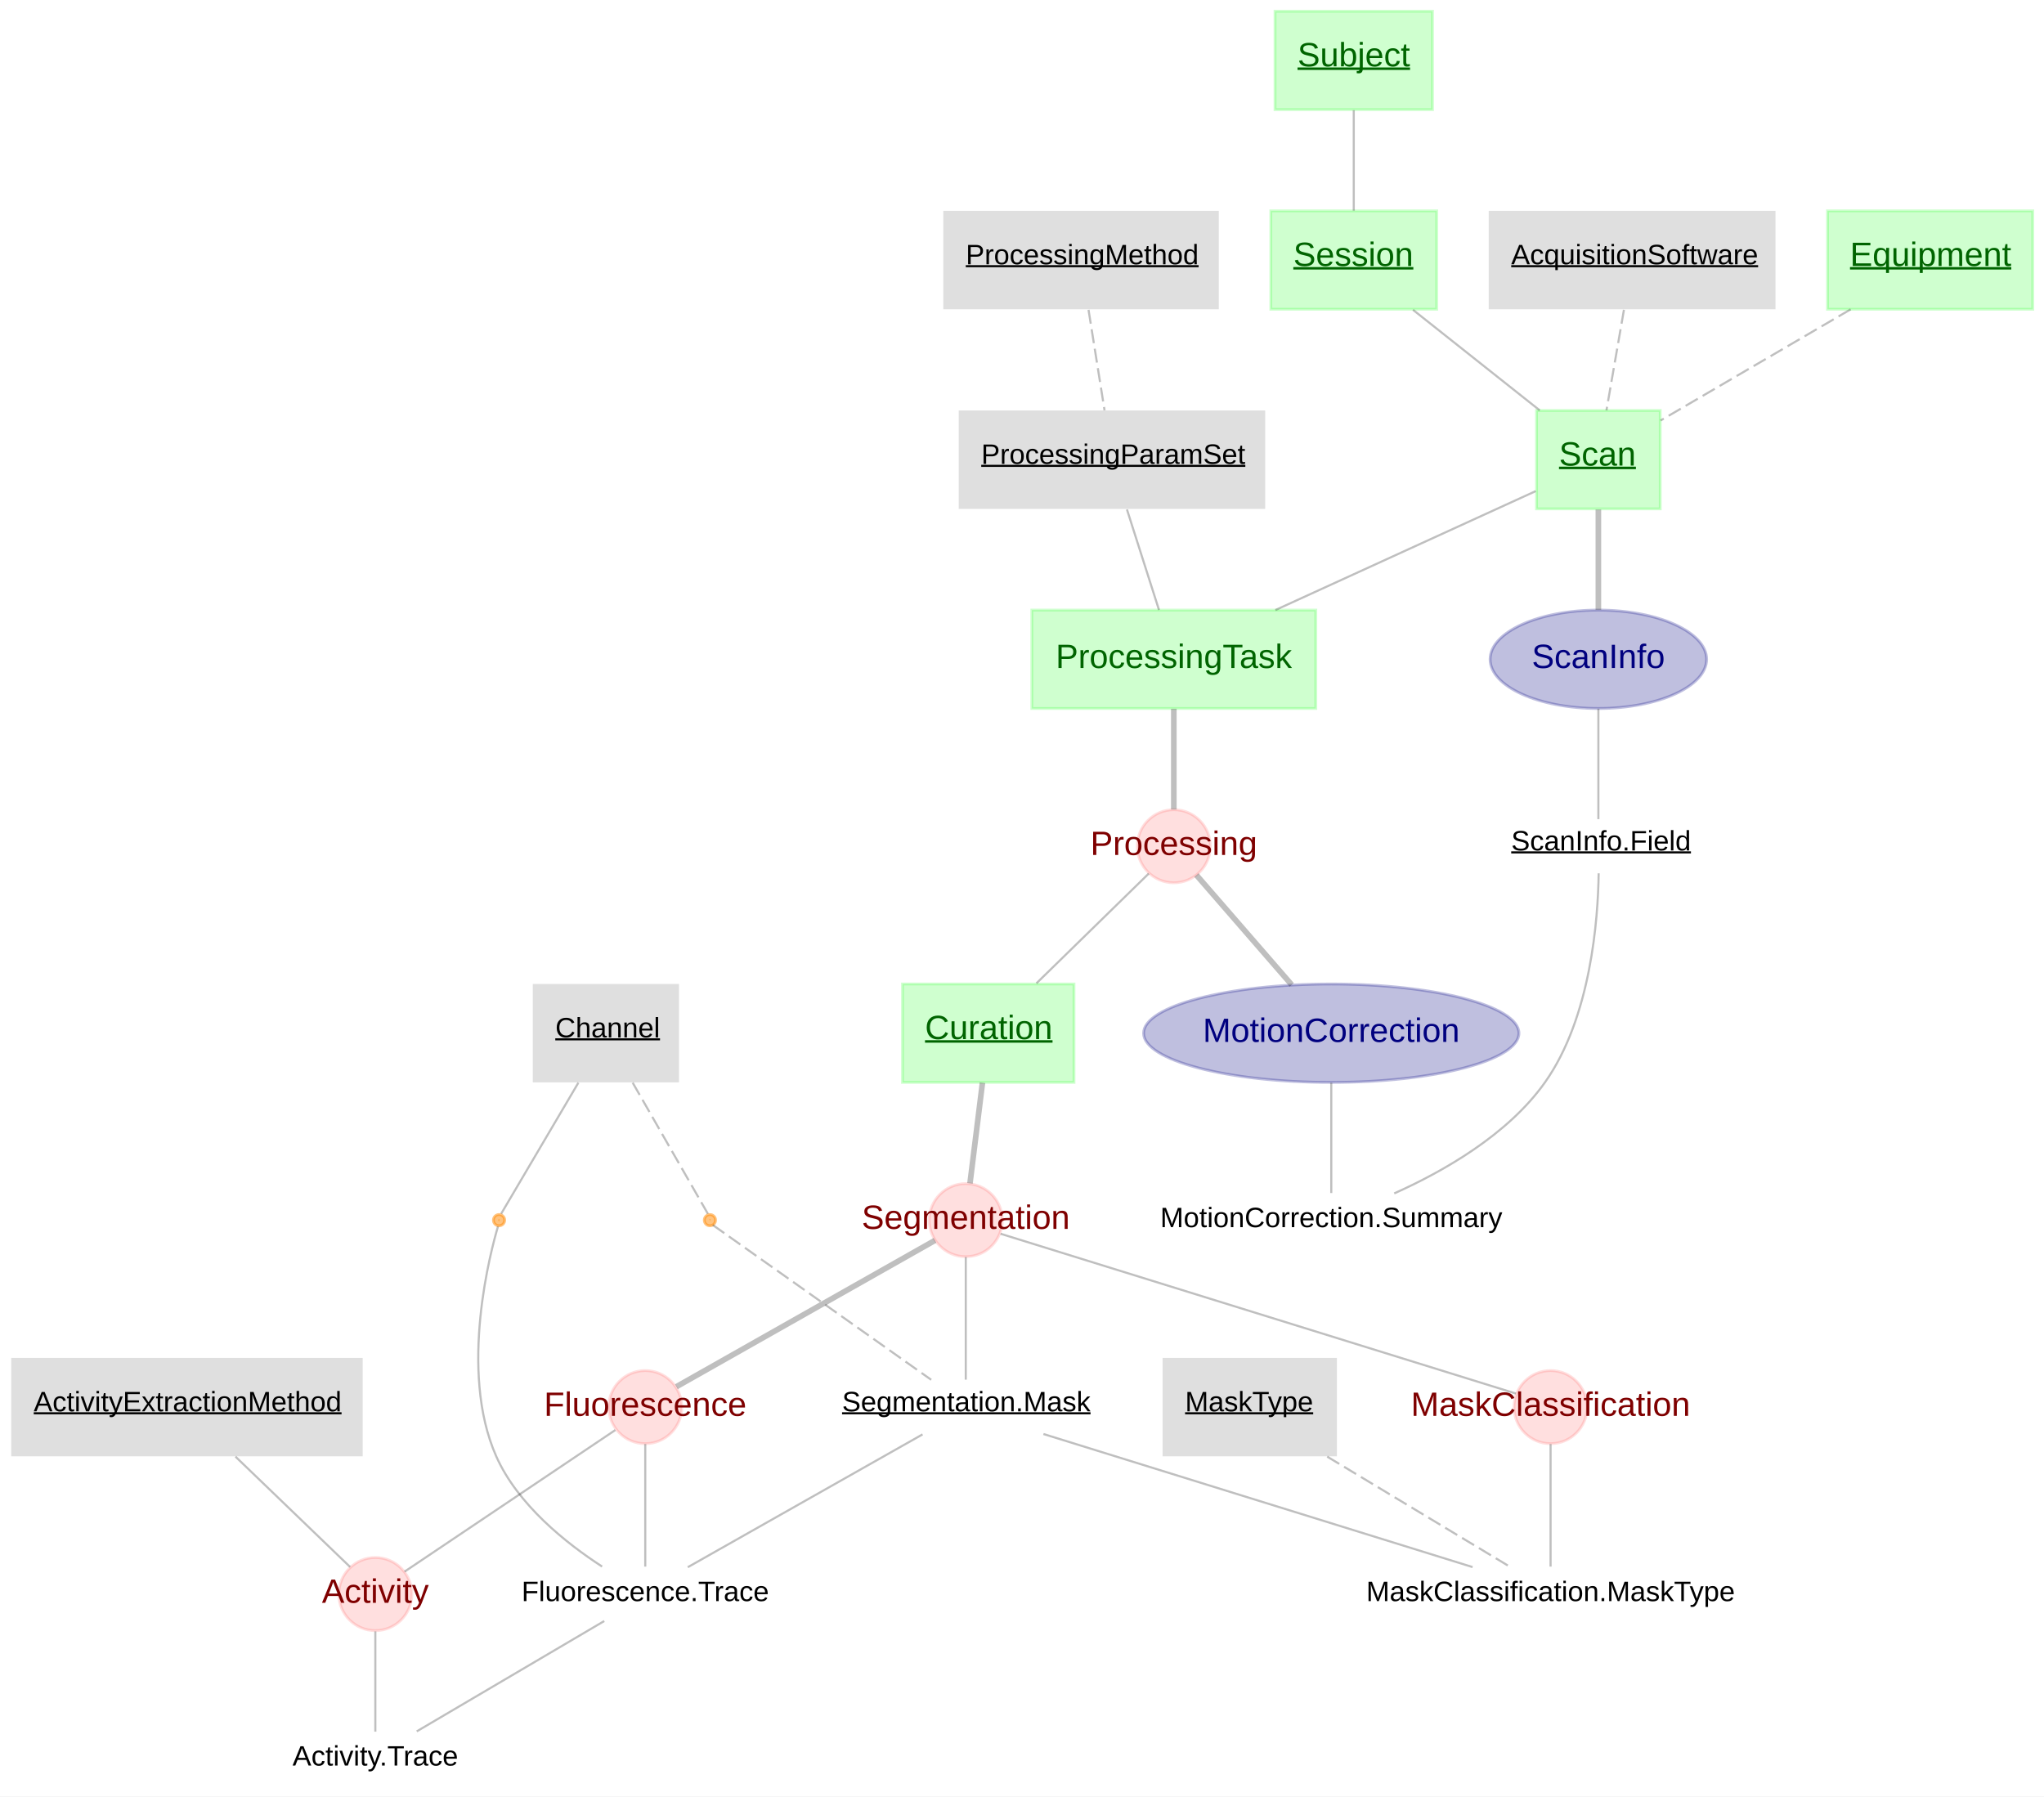
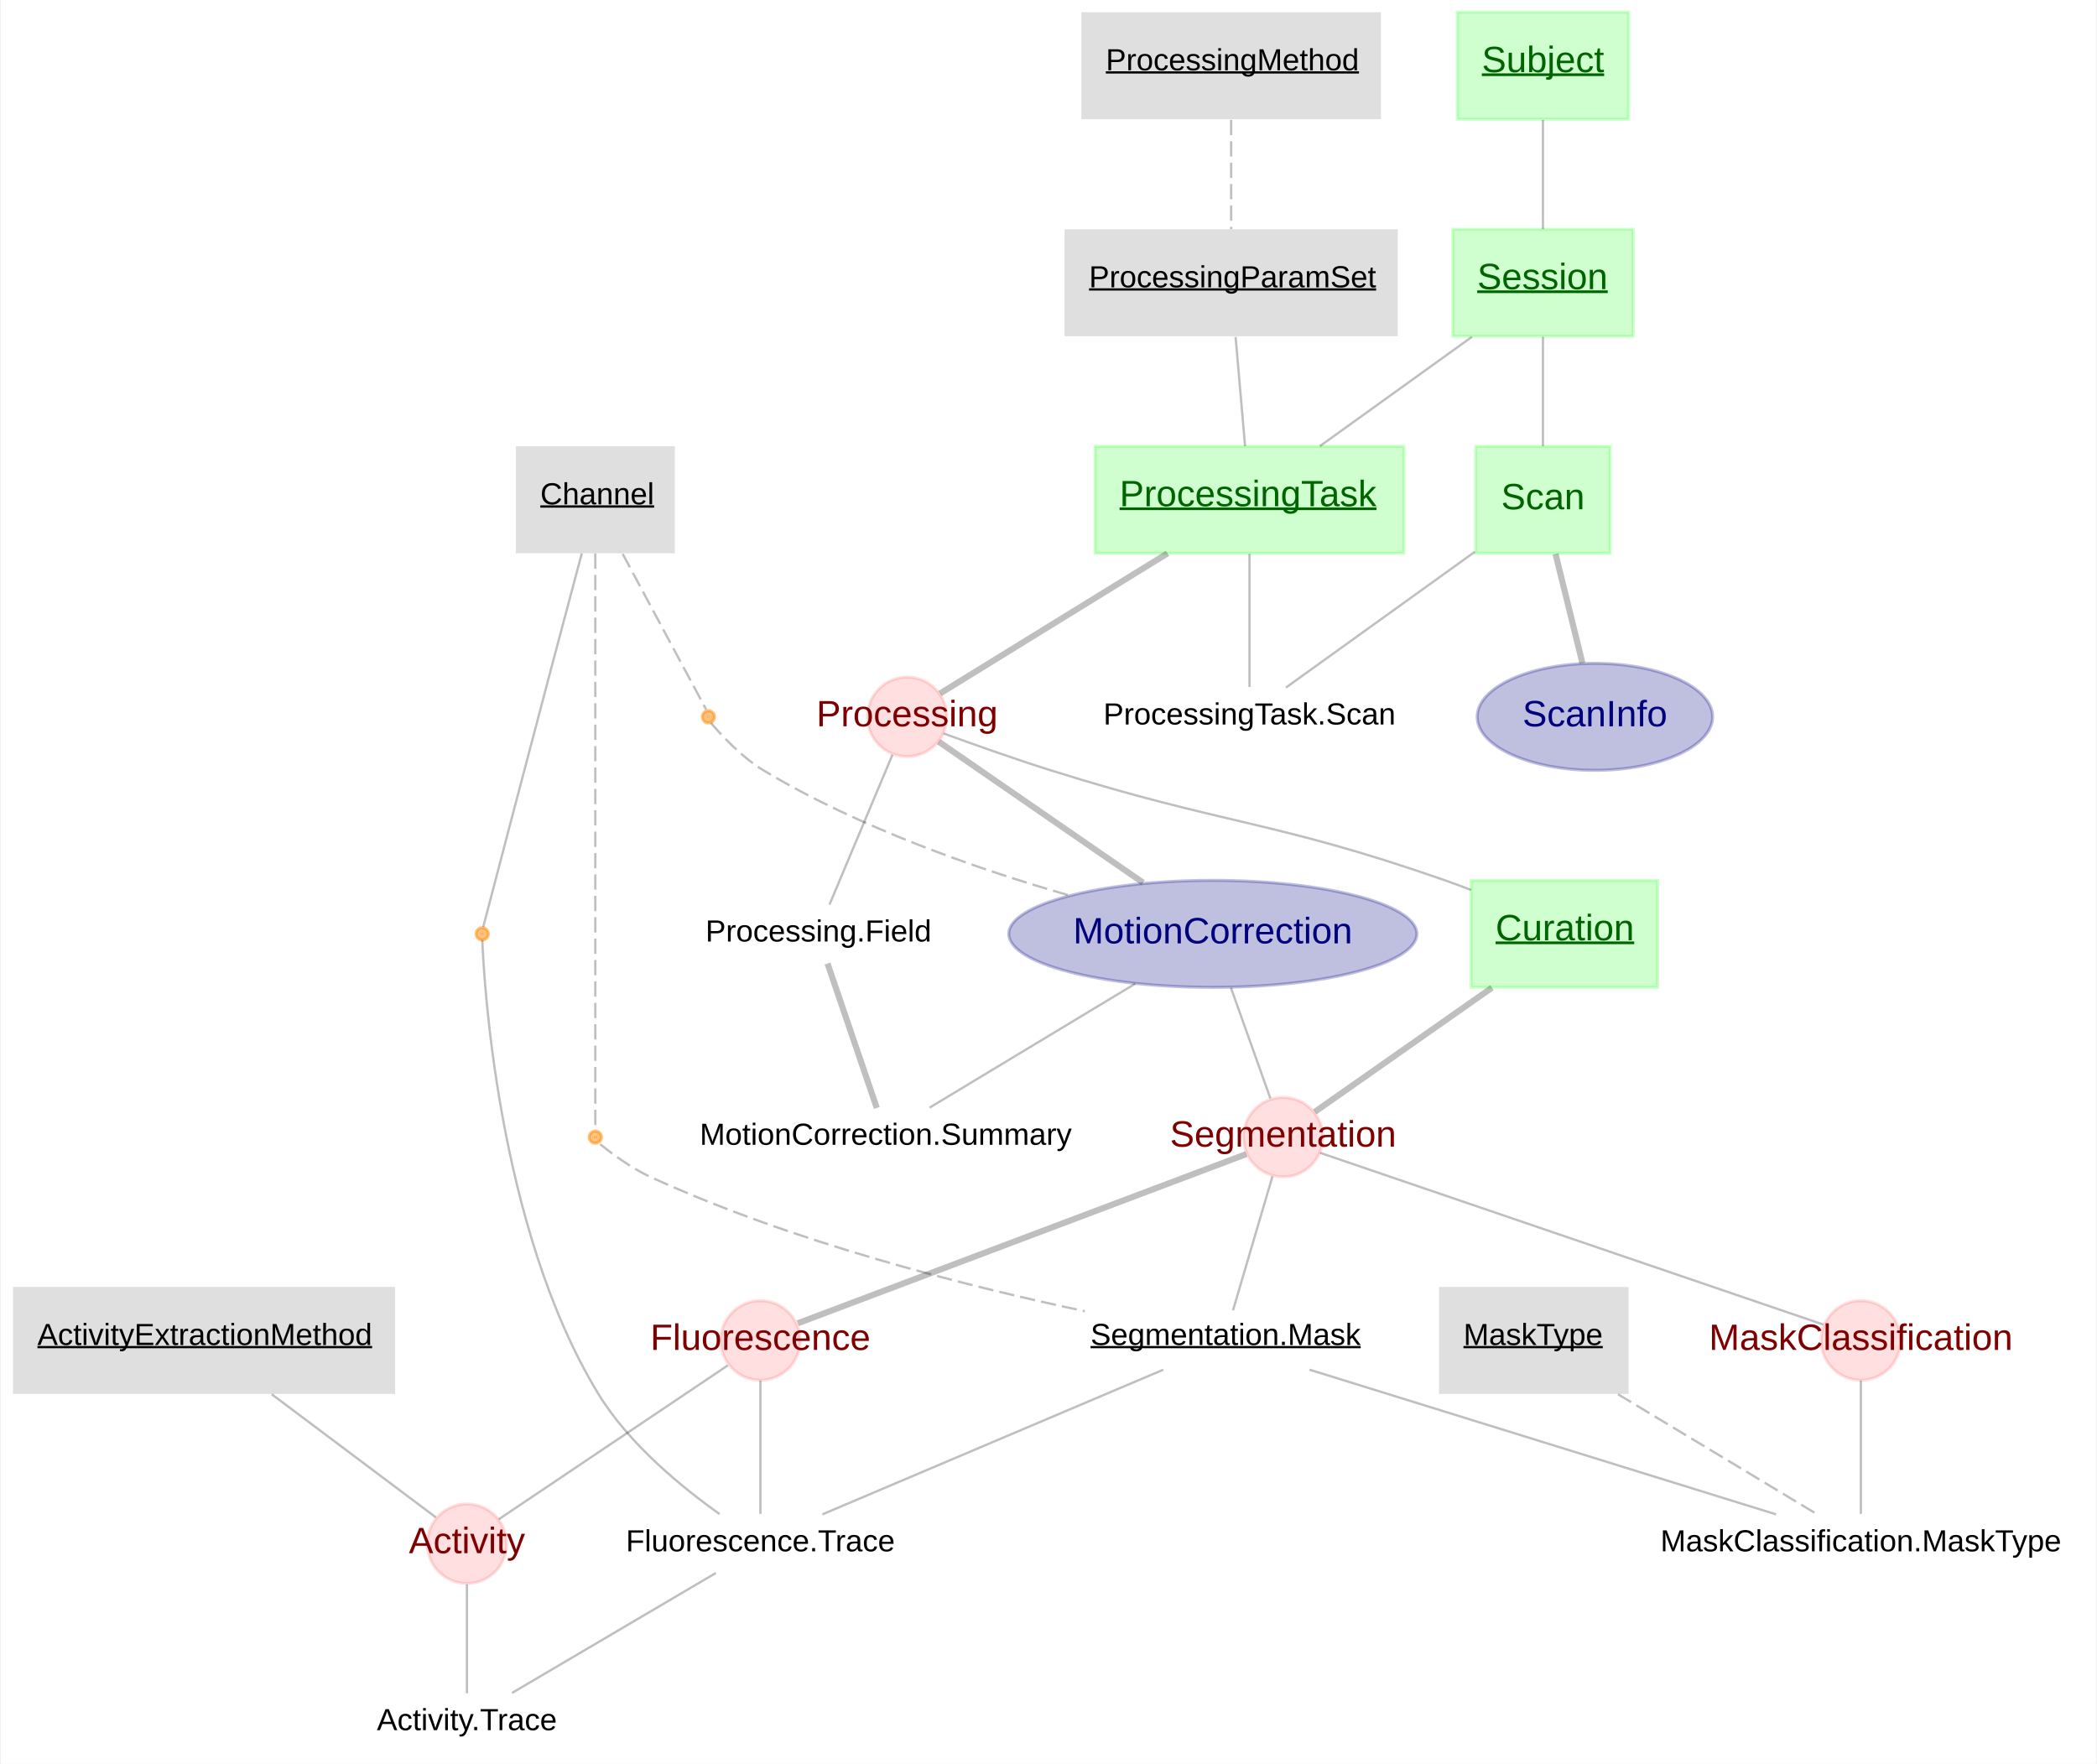
- <svg xmlns="http://www.w3.org/2000/svg" xmlns:xlink="http://www.w3.org/1999/xlink" height="639pt" viewBox="0.00 0.00 727.00 639.00" width="727pt">
-   <g class="graph" id="graph0" transform="scale(1 1) rotate(0) translate(4 635)">
-     <polygon fill="white" points="-4,4 -4,-635 723,-635 723,4 -4,4" stroke="none" />
+ <svg xmlns="http://www.w3.org/2000/svg" xmlns:xlink="http://www.w3.org/1999/xlink" height="577pt" viewBox="0.00 0.00 685.50 577.00" width="686pt">
+   <g class="graph" id="graph0" transform="scale(1 1) rotate(0) translate(4 573)">
+     <polygon fill="white" points="-4,4 -4,-573 681.5,-573 681.5,4 -4,4" stroke="none" />
    <g class="node" id="node1">
-       <ellipse cx="173.5" cy="-201" fill="#ff8800" fill-opacity="0.502" rx="2" ry="2" stroke="#ff8800" stroke-opacity="0.502" />
-       <text fill="#ff8800" font-family="arial" font-size="1.00" text-anchor="middle" x="173.5" y="-200.7">6</text>
-     </g>
-     <g class="node" id="node24">
-       <g id="a_node24">
+       <ellipse cx="190.5" cy="-201" fill="#ff8800" fill-opacity="0.502" rx="2" ry="2" stroke="#ff8800" stroke-opacity="0.502" />
+       <text fill="#ff8800" font-family="arial" font-size="1.00" text-anchor="middle" x="190.5" y="-200.7">16</text>
+     </g>
+     <g class="node" id="node13">
+       <g id="a_node13">
+         <a xlink:title="→ Segmentation mask                  ------------------------------ → Channel.proj(seg_channel=&quot;channel&quot;) mask_npix             mask_center_x         mask_center_y         mask_center_z         mask_xpix             mask_ypix             mask_zpix             mask_weights          ">
+           <polygon fill="none" points="448.5,-144 344.5,-144 344.5,-125 448.5,-125 448.5,-144" stroke="none" />
+           <text font-family="arial" font-size="10.00" text-anchor="start" text-decoration="underline" x="352.5" y="-133">Segmentation.Mask</text>
+         </a>
+       </g>
+     </g>
+     <g class="edge" id="edge1">
+       <path d="M192.084,-198.689C195.098,-196.254 201.946,-191.007 208.5,-188 254.855,-166.732 311.682,-152.326 350.648,-144.064" fill="none" stroke="#000000" stroke-dasharray="5,2" stroke-opacity="0.251" stroke-width="0.75" />
+     </g>
+     <g class="node" id="node2">
+       <ellipse cx="153.5" cy="-267.5" fill="#ff8800" fill-opacity="0.502" rx="2" ry="2" stroke="#ff8800" stroke-opacity="0.502" />
+       <text fill="#ff8800" font-family="arial" font-size="1.00" text-anchor="middle" x="153.5" y="-267.2">15</text>
+     </g>
+     <g class="node" id="node7">
+       <g id="a_node7">
        <a xlink:title="→ Fluorescence → Segmentation.Mask → Channel.proj(fluo_channel=&quot;channel&quot;) ------------------------------ fluorescence          neuropil_fluorescence=null  ">
-           <polygon fill="none" points="276.5,-77.5 174.5,-77.5 174.5,-58.5 276.5,-58.5 276.5,-77.5" stroke="none" />
-           <text font-family="arial" font-size="10.00" text-anchor="middle" x="225.5" y="-65.5">Fluorescence.Trace</text>
-         </a>
-       </g>
-     </g>
-     <g class="edge" id="edge1">
-       <path d="M173.118,-198.754C170.78,-190.897 158.946,-147.562 172.5,-117 180.15,-99.751 197.4,-86.063 210.153,-77.789" fill="none" stroke="#000000" stroke-opacity="0.251" stroke-width="0.75" />
-     </g>
-     <g class="node" id="node2">
-       <ellipse cx="248.5" cy="-201" fill="#ff8800" fill-opacity="0.502" rx="2" ry="2" stroke="#ff8800" stroke-opacity="0.502" />
-       <text fill="#ff8800" font-family="arial" font-size="1.00" text-anchor="middle" x="248.5" y="-200.7">7</text>
-     </g>
-     <g class="node" id="node21">
-       <g id="a_node21">
-         <a xlink:title="→ Segmentation mask                  ------------------------------ → Channel.proj(seg_channel=&quot;channel&quot;) mask_npix             mask_center_x         mask_center_y         mask_center_z         mask_xpix             mask_ypix             mask_zpix             mask_weights          ">
-           <polygon fill="none" points="391.5,-144 287.5,-144 287.5,-125 391.5,-125 391.5,-144" stroke="none" />
-           <text font-family="arial" font-size="10.00" text-anchor="start" text-decoration="underline" x="295.5" y="-133">Segmentation.Mask</text>
+           <polygon fill="none" points="295.5,-77.5 193.5,-77.5 193.5,-58.5 295.5,-58.5 295.5,-77.5" stroke="none" />
+           <text font-family="arial" font-size="10.00" text-anchor="middle" x="244.5" y="-65.5">Fluorescence.Trace</text>
        </a>
      </g>
    </g>
    <g class="edge" id="edge2">
-       <path d="M249.522,-199.276C257.059,-193.933 304.373,-160.398 327.204,-144.216" fill="none" stroke="#000000" stroke-dasharray="5,2" stroke-opacity="0.251" stroke-width="0.75" />
+       <path d="M153.534,-265.464C153.915,-255.253 158.006,-171.855 191.5,-117 201.592,-100.472 219.065,-86.263 231.176,-77.684" fill="none" stroke="#000000" stroke-opacity="0.251" stroke-width="0.75" />
    </g>
    <g class="node" id="node3">
-       <g id="a_node3">
-         <a xlink:title="→ Curation ">
-           <ellipse cx="339.5" cy="-201" fill="#ff0000" fill-opacity="0.125" rx="13" ry="13" stroke="#ff0000" stroke-opacity="0.125" />
-           <text fill="#7f0000" font-family="arial" font-size="12.00" text-anchor="middle" x="339.5" y="-197.9">Segmentation</text>
-         </a>
-       </g>
-     </g>
-     <g class="node" id="node6">
-       <g id="a_node6">
-         <a xlink:title="→ Segmentation ">
-           <ellipse cx="225.5" cy="-134.5" fill="#ff0000" fill-opacity="0.125" rx="13" ry="13" stroke="#ff0000" stroke-opacity="0.125" />
-           <text fill="#7f0000" font-family="arial" font-size="12.00" text-anchor="middle" x="225.5" y="-131.4">Fluorescence</text>
+       <ellipse cx="227.5" cy="-338.5" fill="#ff8800" fill-opacity="0.502" rx="2" ry="2" stroke="#ff8800" stroke-opacity="0.502" />
+       <text fill="#ff8800" font-family="arial" font-size="1.00" text-anchor="middle" x="227.5" y="-338.2">17</text>
+     </g>
+     <g class="node" id="node12">
+       <g id="a_node12">
+         <a xlink:title="→ Processing ------------------------------ → Channel.proj(mc_channel=&quot;channel&quot;) ">
+           <ellipse cx="392.5" cy="-267.5" fill="#00007f" fill-opacity="0.251" rx="66.75" ry="17.5" stroke="#00007f" stroke-opacity="0.251" />
+           <text fill="#00007f" font-family="arial" font-size="12.00" text-anchor="middle" x="392.5" y="-264.4">MotionCorrection</text>
        </a>
      </g>
    </g>
    <g class="edge" id="edge3">
-       <path d="M328.569,-193.815C306.835,-181.518 258.409,-154.12 236.565,-141.761" fill="none" stroke="#000000" stroke-opacity="0.251" stroke-width="2" />
-     </g>
-     <g class="edge" id="edge4">
-       <path d="M339.5,-187.868C339.5,-175.169 339.5,-155.54 339.5,-144.268" fill="none" stroke="#000000" stroke-opacity="0.251" stroke-width="0.75" />
-     </g>
-     <g class="node" id="node23">
-       <g id="a_node23">
-         <a xlink:title="→ Segmentation → MaskClassificationMethod ">
-           <ellipse cx="547.5" cy="-134.5" fill="#ff0000" fill-opacity="0.125" rx="13" ry="13" stroke="#ff0000" stroke-opacity="0.125" />
-           <text fill="#7f0000" font-family="arial" font-size="12.00" text-anchor="middle" x="547.5" y="-131.4">MaskClassification</text>
-         </a>
-       </g>
-     </g>
-     <g class="edge" id="edge5">
-       <path d="M351.888,-196.158C388.883,-184.686 498.267,-150.767 535.176,-139.321" fill="none" stroke="#000000" stroke-opacity="0.251" stroke-width="0.75" />
+       <path d="M228.365,-336.457C230.785,-333.6 237.948,-325.552 245.5,-321 276.716,-302.183 315.708,-288.646 345.688,-280.036" fill="none" stroke="#000000" stroke-dasharray="5,2" stroke-opacity="0.251" stroke-width="0.75" />
    </g>
    <g class="node" id="node4">
      <g id="a_node4">
-         <a xlink:title="→ Scan → ProcessingParamSet ------------------------------ processing_output_dir  task_mode=&quot;load&quot;      ">
-           <polygon fill="#00ff00" fill-opacity="0.188" points="464,-418 363,-418 363,-383 464,-383 464,-418" stroke="#00ff00" stroke-opacity="0.188" />
-           <text fill="darkgreen" font-family="arial" font-size="12.00" text-anchor="middle" x="413.5" y="-397.4">ProcessingTask</text>
-         </a>
-       </g>
-     </g>
-     <g class="node" id="node14">
-       <g id="a_node14">
-         <a xlink:title="→ ProcessingTask ------------------------------ processing_time       ">
-           <ellipse cx="413.5" cy="-334" fill="#ff0000" fill-opacity="0.125" rx="13" ry="13" stroke="#ff0000" stroke-opacity="0.125" />
-           <text fill="#7f0000" font-family="arial" font-size="12.00" text-anchor="middle" x="413.5" y="-330.9">Processing</text>
-         </a>
-       </g>
-     </g>
-     <g class="edge" id="edge6">
-       <path d="M413.5,-382.89C413.5,-371.692 413.5,-357.175 413.5,-347.073" fill="none" stroke="#000000" stroke-opacity="0.251" stroke-width="2" />
+         <a xlink:title="→ MotionCorrection → Processing.Field ------------------------------ ref_image             average_image         correlation_image=null  max_proj_image=null   ">
+           <polygon fill="none" points="353,-210.5 218,-210.5 218,-191.5 353,-191.5 353,-210.5" stroke="none" />
+           <text font-family="arial" font-size="10.00" text-anchor="middle" x="285.5" y="-198.5">MotionCorrection.Summary</text>
+         </a>
+       </g>
    </g>
    <g class="node" id="node5">
      <g id="a_node5">
-         <a xlink:title="→ Processing ------------------------------ → Channel.proj(mc_channel=&quot;channel&quot;) ">
-           <ellipse cx="469.5" cy="-267.5" fill="#00007f" fill-opacity="0.251" rx="66.75" ry="17.5" stroke="#00007f" stroke-opacity="0.251" />
-           <text fill="#00007f" font-family="arial" font-size="12.00" text-anchor="middle" x="469.5" y="-264.4">MotionCorrection</text>
-         </a>
-       </g>
-     </g>
-     <g class="node" id="node18">
-       <g id="a_node18">
-         <a xlink:title="→ MotionCorrection → ScanInfo.Field ------------------------------ ref_image             average_image         correlation_image=null  max_proj_image=null   ">
-           <polygon fill="none" points="537,-210.5 402,-210.5 402,-191.5 537,-191.5 537,-210.5" stroke="none" />
-           <text font-family="arial" font-size="10.00" text-anchor="middle" x="469.5" y="-198.5">MotionCorrection.Summary</text>
-         </a>
-       </g>
-     </g>
-     <g class="edge" id="edge7">
-       <path d="M469.5,-249.89C469.5,-237.348 469.5,-220.643 469.5,-210.64" fill="none" stroke="#000000" stroke-opacity="0.251" stroke-width="0.75" />
-     </g>
-     <g class="edge" id="edge8">
-       <path d="M225.5,-121.368C225.5,-108.669 225.5,-89.04 225.5,-77.768" fill="none" stroke="#000000" stroke-opacity="0.251" stroke-width="0.75" />
-     </g>
-     <g class="node" id="node25">
-       <g id="a_node25">
-         <a xlink:title="→ Fluorescence → ActivityExtractionMethod ">
-           <ellipse cx="129.5" cy="-68" fill="#ff0000" fill-opacity="0.125" rx="13" ry="13" stroke="#ff0000" stroke-opacity="0.125" />
-           <text fill="#7f0000" font-family="arial" font-size="12.00" text-anchor="middle" x="129.5" y="-64.9">Activity</text>
-         </a>
-       </g>
-     </g>
-     <g class="edge" id="edge9">
-       <path d="M214.86,-126.351C196.309,-113.887 158.275,-88.333 139.896,-75.985" fill="none" stroke="#000000" stroke-opacity="0.251" stroke-width="0.75" />
-     </g>
-     <g class="node" id="node7">
-       <g id="a_node7">
-         <a xlink:title="mask_type             ">
-           <polygon fill="#000000" fill-opacity="0.125" points="471.5,-152 409.5,-152 409.5,-117 471.5,-117 471.5,-152" stroke="none" />
-           <text font-family="arial" font-size="10.00" text-anchor="start" text-decoration="underline" x="417.5" y="-133">MaskType</text>
-         </a>
-       </g>
-     </g>
-     <g class="node" id="node10">
-       <g id="a_node10">
-         <a xlink:title="→ MaskClassification → Segmentation.Mask ------------------------------ → MaskType confidence=null       ">
-           <polygon fill="none" points="620.5,-77.5 474.5,-77.5 474.5,-58.5 620.5,-58.5 620.5,-77.5" stroke="none" />
-           <text font-family="arial" font-size="10.00" text-anchor="middle" x="547.5" y="-65.5">MaskClassification.MaskType</text>
-         </a>
-       </g>
-     </g>
-     <g class="edge" id="edge10">
-       <path d="M468.055,-116.89C488.86,-104.348 516.573,-87.643 533.167,-77.64" fill="none" stroke="#000000" stroke-dasharray="5,2" stroke-opacity="0.251" stroke-width="0.75" />
-     </g>
-     <g class="node" id="node8">
-       <g id="a_node8">
-         <a xlink:title="paramset_idx          ------------------------------ → ProcessingMethod paramset_desc         param_set_hash        params                UNIQUE INDEX (param_set_hash) ">
-           <polygon fill="#000000" fill-opacity="0.125" points="446,-489 337,-489 337,-454 446,-454 446,-489" stroke="none" />
-           <text font-family="arial" font-size="10.00" text-anchor="start" text-decoration="underline" x="345" y="-470">ProcessingParamSet</text>
-         </a>
-       </g>
-     </g>
-     <g class="edge" id="edge11">
-       <path d="M396.826,-453.797C400.285,-442.949 404.774,-428.867 408.223,-418.049" fill="none" stroke="#000000" stroke-opacity="0.251" stroke-width="0.75" />
-     </g>
-     <g class="node" id="node9">
-       <g id="a_node9">
-         <a xlink:title="→ Subject session_datetime      ">
-           <polygon fill="#00ff00" fill-opacity="0.188" points="507,-560 448,-560 448,-525 507,-525 507,-560" stroke="#00ff00" stroke-opacity="0.188" />
-           <text fill="darkgreen" font-family="arial" font-size="12.00" text-anchor="start" text-decoration="underline" x="456" y="-540.4">Session</text>
-         </a>
-       </g>
-     </g>
-     <g class="node" id="node27">
-       <g id="a_node27">
-         <a xlink:title="→ Session scan_id               ------------------------------ → Equipment → AcquisitionSoftware scan_notes=&quot;&quot;         ">
-           <polygon fill="#00ff00" fill-opacity="0.188" points="586.5,-489 542.5,-489 542.5,-454 586.5,-454 586.5,-489" stroke="#00ff00" stroke-opacity="0.188" />
-           <text fill="darkgreen" font-family="arial" font-size="12.00" text-anchor="start" text-decoration="underline" x="550.5" y="-469.4">Scan</text>
-         </a>
-       </g>
-     </g>
-     <g class="edge" id="edge12">
-       <path d="M498.56,-524.797C512.239,-513.949 529.994,-499.867 543.634,-489.049" fill="none" stroke="#000000" stroke-opacity="0.251" stroke-width="0.75" />
-     </g>
-     <g class="node" id="node11">
-       <g id="a_node11">
-         <a xlink:title="→ Scan ------------------------------ nfields               nchannels             ndepths               nframes               nrois                 x                     y                     z                     fps                   bidirectional         usecs_per_line=null   fill_fraction=null    ">
-           <ellipse cx="564.5" cy="-400.5" fill="#00007f" fill-opacity="0.251" rx="38.502" ry="17.5" stroke="#00007f" stroke-opacity="0.251" />
-           <text fill="#00007f" font-family="arial" font-size="12.00" text-anchor="middle" x="564.5" y="-397.4">ScanInfo</text>
-         </a>
-       </g>
-     </g>
-     <g class="node" id="node20">
-       <g id="a_node20">
-         <a xlink:title="→ ScanInfo field_idx             ------------------------------ px_height             px_width              um_height=null        um_width=null         field_x               field_y               field_z               delay_image=null      ">
-           <polygon fill="none" points="603.5,-343.5 525.5,-343.5 525.5,-324.5 603.5,-324.5 603.5,-343.5" stroke="none" />
-           <text font-family="arial" font-size="10.00" text-anchor="start" text-decoration="underline" x="533.5" y="-332.5">ScanInfo.Field</text>
-         </a>
-       </g>
-     </g>
-     <g class="edge" id="edge13">
-       <path d="M564.5,-382.89C564.5,-370.348 564.5,-353.643 564.5,-343.64" fill="none" stroke="#000000" stroke-opacity="0.251" stroke-width="0.75" />
-     </g>
-     <g class="node" id="node12">
-       <g id="a_node12">
        <a xlink:title="extraction_method     ">
          <polygon fill="#000000" fill-opacity="0.125" points="125,-152 0,-152 0,-117 125,-117 125,-152" stroke="none" />
          <text font-family="arial" font-size="10.00" text-anchor="start" text-decoration="underline" x="8" y="-133">ActivityExtractionMethod</text>
        </a>
      </g>
    </g>
-     <g class="edge" id="edge14">
-       <path d="M79.754,-116.89C92.782,-104.348 110.134,-87.643 120.525,-77.64" fill="none" stroke="#000000" stroke-opacity="0.251" stroke-width="0.75" />
-     </g>
-     <g class="node" id="node13">
-       <g id="a_node13">
-         <a xlink:title="→ Processing curation_id           ------------------------------ curation_time         curation_output_dir   manual_curation       curation_note=&quot;&quot;      ">
-           <polygon fill="#00ff00" fill-opacity="0.188" points="378,-285 317,-285 317,-250 378,-250 378,-285" stroke="#00ff00" stroke-opacity="0.188" />
-           <text fill="darkgreen" font-family="arial" font-size="12.00" text-anchor="start" text-decoration="underline" x="325" y="-265.4">Curation</text>
-         </a>
-       </g>
-     </g>
-     <g class="edge" id="edge15">
-       <path d="M345.44,-249.89C344.051,-238.692 342.25,-224.175 340.997,-214.073" fill="none" stroke="#000000" stroke-opacity="0.251" stroke-width="2" />
-     </g>
-     <g class="edge" id="edge16">
-       <path d="M421.523,-323.759C430.354,-313.587 444.717,-297.044 455.43,-284.706" fill="none" stroke="#000000" stroke-opacity="0.251" stroke-width="2" />
-     </g>
-     <g class="edge" id="edge17">
-       <path d="M404.599,-324.301C394.395,-314.329 377.432,-297.752 364.64,-285.251" fill="none" stroke="#000000" stroke-opacity="0.251" stroke-width="0.75" />
+     <g class="node" id="node23">
+       <g id="a_node23">
+         <a xlink:title="→ Fluorescence → ActivityExtractionMethod ">
+           <ellipse cx="148.5" cy="-68" fill="#ff0000" fill-opacity="0.125" rx="13" ry="13" stroke="#ff0000" stroke-opacity="0.125" />
+           <text fill="#7f0000" font-family="arial" font-size="12.00" text-anchor="middle" x="148.5" y="-64.9">Activity</text>
+         </a>
+       </g>
+     </g>
+     <g class="edge" id="edge4">
+       <path d="M84.647,-116.89C101.966,-103.9 125.241,-86.445 138.374,-76.595" fill="none" stroke="#000000" stroke-opacity="0.251" stroke-width="0.75" />
+     </g>
+     <g class="node" id="node6">
+       <g id="a_node6">
+         <a xlink:title="→ MaskClassification → Segmentation.Mask ------------------------------ → MaskType confidence=null       ">
+           <polygon fill="none" points="677.5,-77.5 531.5,-77.5 531.5,-58.5 677.5,-58.5 677.5,-77.5" stroke="none" />
+           <text font-family="arial" font-size="10.00" text-anchor="middle" x="604.5" y="-65.5">MaskClassification.MaskType</text>
+         </a>
+       </g>
+     </g>
+     <g class="node" id="node25">
+       <g id="a_node25">
+         <a xlink:title="→ Activity → Fluorescence.Trace ------------------------------ activity_trace        ">
+           <polygon fill="none" points="186,-19 111,-19 111,-0 186,-0 186,-19" stroke="none" />
+           <text font-family="arial" font-size="10.00" text-anchor="middle" x="148.5" y="-7">Activity.Trace</text>
+         </a>
+       </g>
+     </g>
+     <g class="edge" id="edge5">
+       <path d="M229.92,-58.419C211.876,-47.799 181.324,-29.819 163.218,-19.162" fill="none" stroke="#000000" stroke-opacity="0.251" stroke-width="0.75" />
+     </g>
+     <g class="node" id="node8">
+       <g id="a_node8">
+         <a xlink:title="subject               ------------------------------ sex                   subject_birth_date    subject_description=&quot;&quot;  ">
+           <polygon fill="#00ff00" fill-opacity="0.188" points="528.5,-569 472.5,-569 472.5,-534 528.5,-534 528.5,-569" stroke="#00ff00" stroke-opacity="0.188" />
+           <text fill="darkgreen" font-family="arial" font-size="12.00" text-anchor="start" text-decoration="underline" x="480.5" y="-549.4">Subject</text>
+         </a>
+       </g>
+     </g>
+     <g class="node" id="node27">
+       <g id="a_node27">
+         <a xlink:title="→ Subject session_datetime      ">
+           <polygon fill="#00ff00" fill-opacity="0.188" points="530,-498 471,-498 471,-463 530,-463 530,-498" stroke="#00ff00" stroke-opacity="0.188" />
+           <text fill="darkgreen" font-family="arial" font-size="12.00" text-anchor="start" text-decoration="underline" x="479" y="-478.4">Session</text>
+         </a>
+       </g>
+     </g>
+     <g class="edge" id="edge6">
+       <path d="M500.5,-533.797C500.5,-522.949 500.5,-508.867 500.5,-498.049" fill="none" stroke="#000000" stroke-opacity="0.251" stroke-width="0.75" />
+     </g>
+     <g class="node" id="node9">
+       <g id="a_node9">
+         <a xlink:title="processing_method     ------------------------------ processing_method_desc  ">
+           <polygon fill="#000000" fill-opacity="0.125" points="447.5,-569 349.5,-569 349.5,-534 447.5,-534 447.5,-569" stroke="none" />
+           <text font-family="arial" font-size="10.00" text-anchor="start" text-decoration="underline" x="357.5" y="-550">ProcessingMethod</text>
+         </a>
+       </g>
    </g>
    <g class="node" id="node15">
      <g id="a_node15">
-         <a xlink:title="subject               ------------------------------ sex                   subject_birth_date    subject_description=&quot;&quot;  ">
-           <polygon fill="#00ff00" fill-opacity="0.188" points="505.5,-631 449.5,-631 449.5,-596 505.5,-596 505.5,-631" stroke="#00ff00" stroke-opacity="0.188" />
-           <text fill="darkgreen" font-family="arial" font-size="12.00" text-anchor="start" text-decoration="underline" x="457.5" y="-611.4">Subject</text>
-         </a>
-       </g>
-     </g>
-     <g class="edge" id="edge18">
-       <path d="M477.5,-595.797C477.5,-584.949 477.5,-570.867 477.5,-560.049" fill="none" stroke="#000000" stroke-opacity="0.251" stroke-width="0.75" />
+         <a xlink:title="paramset_idx          ------------------------------ → ProcessingMethod paramset_desc         param_set_hash        params                UNIQUE INDEX (param_set_hash) ">
+           <polygon fill="#000000" fill-opacity="0.125" points="453,-498 344,-498 344,-463 453,-463 453,-498" stroke="none" />
+           <text font-family="arial" font-size="10.00" text-anchor="start" text-decoration="underline" x="352" y="-479">ProcessingParamSet</text>
+         </a>
+       </g>
+     </g>
+     <g class="edge" id="edge7">
+       <path d="M398.5,-533.797C398.5,-522.949 398.5,-508.867 398.5,-498.049" fill="none" stroke="#000000" stroke-dasharray="5,2" stroke-opacity="0.251" stroke-width="0.75" />
+     </g>
+     <g class="node" id="node10">
+       <g id="a_node10">
+         <a xlink:title="mask_type             ">
+           <polygon fill="#000000" fill-opacity="0.125" points="528.5,-152 466.5,-152 466.5,-117 528.5,-117 528.5,-152" stroke="none" />
+           <text font-family="arial" font-size="10.00" text-anchor="start" text-decoration="underline" x="474.5" y="-133">MaskType</text>
+         </a>
+       </g>
+     </g>
+     <g class="edge" id="edge8">
+       <path d="M525.055,-116.89C545.86,-104.348 573.573,-87.643 590.167,-77.64" fill="none" stroke="#000000" stroke-dasharray="5,2" stroke-opacity="0.251" stroke-width="0.75" />
+     </g>
+     <g class="node" id="node11">
+       <g id="a_node11">
+         <a xlink:title="→ ProcessingTask ------------------------------ processing_time       ">
+           <ellipse cx="292.5" cy="-338.5" fill="#ff0000" fill-opacity="0.125" rx="13" ry="13" stroke="#ff0000" stroke-opacity="0.125" />
+           <text fill="#7f0000" font-family="arial" font-size="12.00" text-anchor="middle" x="292.5" y="-335.4">Processing</text>
+         </a>
+       </g>
+     </g>
+     <g class="edge" id="edge9">
+       <path d="M302.825,-330.376C318.494,-319.564 348.672,-298.741 369.67,-284.253" fill="none" stroke="#000000" stroke-opacity="0.251" stroke-width="2" />
+     </g>
+     <g class="node" id="node17">
+       <g id="a_node17">
+         <a xlink:title="→ Processing curation_id           ------------------------------ curation_time         curation_output_dir   manual_curation       curation_note=&quot;&quot;      ">
+           <polygon fill="#00ff00" fill-opacity="0.188" points="538,-285 477,-285 477,-250 538,-250 538,-285" stroke="#00ff00" stroke-opacity="0.188" />
+           <text fill="darkgreen" font-family="arial" font-size="12.00" text-anchor="start" text-decoration="underline" x="485" y="-265.4">Curation</text>
+         </a>
+       </g>
+     </g>
+     <g class="edge" id="edge10">
+       <path d="M304.405,-333.078C313.863,-329.624 327.456,-324.79 339.5,-321 396.279,-303.132 412.308,-304.637 468.5,-285 471.276,-284.03 474.137,-282.96 476.988,-281.845" fill="none" stroke="#000000" stroke-opacity="0.251" stroke-width="0.75" />
+     </g>
+     <g class="node" id="node24">
+       <g id="a_node24">
+         <a xlink:title="→ Processing processing_field_idx  ">
+           <polygon fill="none" points="308,-277 219,-277 219,-258 308,-258 308,-277" stroke="none" />
+           <text font-family="arial" font-size="10.00" text-anchor="middle" x="263.5" y="-265">Processing.Field</text>
+         </a>
+       </g>
+     </g>
+     <g class="edge" id="edge11">
+       <path d="M287.711,-326.106C281.92,-312.326 272.303,-289.445 267.103,-277.073" fill="none" stroke="#000000" stroke-opacity="0.251" stroke-width="0.75" />
+     </g>
+     <g class="edge" id="edge12">
+       <path d="M367.142,-251.214C346.131,-238.548 317.023,-221.002 299.837,-210.642" fill="none" stroke="#000000" stroke-opacity="0.251" stroke-width="0.75" />
    </g>
    <g class="node" id="node16">
      <g id="a_node16">
-         <a xlink:title="processing_method     ------------------------------ processing_method_desc  ">
-           <polygon fill="#000000" fill-opacity="0.125" points="429.5,-560 331.5,-560 331.5,-525 429.5,-525 429.5,-560" stroke="none" />
-           <text font-family="arial" font-size="10.00" text-anchor="start" text-decoration="underline" x="339.5" y="-541">ProcessingMethod</text>
-         </a>
-       </g>
+         <a xlink:title="→ MotionCorrection → Curation ">
+           <ellipse cx="415.5" cy="-201" fill="#ff0000" fill-opacity="0.125" rx="13" ry="13" stroke="#ff0000" stroke-opacity="0.125" />
+           <text fill="#7f0000" font-family="arial" font-size="12.00" text-anchor="middle" x="415.5" y="-197.9">Segmentation</text>
+         </a>
+       </g>
+     </g>
+     <g class="edge" id="edge13">
+       <path d="M398.423,-249.89C402.469,-238.543 407.731,-223.787 411.338,-213.671" fill="none" stroke="#000000" stroke-opacity="0.251" stroke-width="0.75" />
+     </g>
+     <g class="edge" id="edge14">
+       <path d="M424.121,-124.935C463.904,-112.598 536.919,-89.957 576.765,-77.6" fill="none" stroke="#000000" stroke-opacity="0.251" stroke-width="0.75" />
+     </g>
+     <g class="edge" id="edge15">
+       <path d="M376.316,-124.935C347.243,-112.598 293.886,-89.957 264.768,-77.6" fill="none" stroke="#000000" stroke-opacity="0.251" stroke-width="0.75" />
+     </g>
+     <g class="node" id="node14">
+       <g id="a_node14">
+         <a xlink:title="→ Segmentation ">
+           <ellipse cx="244.5" cy="-134.5" fill="#ff0000" fill-opacity="0.125" rx="13" ry="13" stroke="#ff0000" stroke-opacity="0.125" />
+           <text fill="#7f0000" font-family="arial" font-size="12.00" text-anchor="middle" x="244.5" y="-131.4">Fluorescence</text>
+         </a>
+       </g>
+     </g>
+     <g class="edge" id="edge16">
+       <path d="M244.5,-121.368C244.5,-108.669 244.5,-89.04 244.5,-77.768" fill="none" stroke="#000000" stroke-opacity="0.251" stroke-width="0.75" />
+     </g>
+     <g class="edge" id="edge17">
+       <path d="M233.86,-126.351C215.309,-113.887 177.275,-88.333 158.896,-75.985" fill="none" stroke="#000000" stroke-opacity="0.251" stroke-width="0.75" />
+     </g>
+     <g class="node" id="node18">
+       <g id="a_node18">
+         <a xlink:title="→ Session → ProcessingParamSet scan_ids              ------------------------------ processing_output_dir  task_mode=&quot;load&quot;      ">
+           <polygon fill="#00ff00" fill-opacity="0.188" points="455,-427 354,-427 354,-392 455,-392 455,-427" stroke="#00ff00" stroke-opacity="0.188" />
+           <text fill="darkgreen" font-family="arial" font-size="12.00" text-anchor="start" text-decoration="underline" x="362" y="-407.4">ProcessingTask</text>
+         </a>
+       </g>
+     </g>
+     <g class="edge" id="edge18">
+       <path d="M399.952,-462.797C400.896,-451.949 402.12,-437.867 403.061,-427.049" fill="none" stroke="#000000" stroke-opacity="0.251" stroke-width="0.75" />
    </g>
    <g class="edge" id="edge19">
-       <path d="M383.163,-524.797C384.892,-513.949 387.137,-499.867 388.862,-489.049" fill="none" stroke="#000000" stroke-dasharray="5,2" stroke-opacity="0.251" stroke-width="0.75" />
-     </g>
-     <g class="node" id="node17">
-       <g id="a_node17">
-         <a xlink:title="→ Activity → Fluorescence.Trace ------------------------------ activity_trace        ">
-           <polygon fill="none" points="167,-19 92,-19 92,-0 167,-0 167,-19" stroke="none" />
-           <text font-family="arial" font-size="10.00" text-anchor="middle" x="129.5" y="-7">Activity.Trace</text>
-         </a>
-       </g>
+       <path d="M412.015,-188.17C408.287,-175.514 402.459,-155.73 399.108,-144.354" fill="none" stroke="#000000" stroke-opacity="0.251" stroke-width="0.75" />
+     </g>
+     <g class="edge" id="edge20">
+       <path d="M403.476,-195.464C372.155,-183.65 288.301,-152.021 256.74,-140.117" fill="none" stroke="#000000" stroke-opacity="0.251" stroke-width="2" />
+     </g>
+     <g class="node" id="node21">
+       <g id="a_node21">
+         <a xlink:title="→ Segmentation → MaskClassificationMethod ">
+           <ellipse cx="604.5" cy="-134.5" fill="#ff0000" fill-opacity="0.125" rx="13" ry="13" stroke="#ff0000" stroke-opacity="0.125" />
+           <text fill="#7f0000" font-family="arial" font-size="12.00" text-anchor="middle" x="604.5" y="-131.4">MaskClassification</text>
+         </a>
+       </g>
+     </g>
+     <g class="edge" id="edge21">
+       <path d="M427.61,-195.867C461.666,-184.245 558.016,-151.364 592.246,-139.682" fill="none" stroke="#000000" stroke-opacity="0.251" stroke-width="0.75" />
+     </g>
+     <g class="edge" id="edge22">
+       <path d="M483.808,-249.89C465.067,-236.751 439.809,-219.043 425.852,-209.258" fill="none" stroke="#000000" stroke-opacity="0.251" stroke-width="2" />
+     </g>
+     <g class="edge" id="edge23">
+       <path d="M377.673,-391.973C353.858,-377.301 320.277,-356.612 303.271,-346.136" fill="none" stroke="#000000" stroke-opacity="0.251" stroke-width="2" />
+     </g>
+     <g class="node" id="node20">
+       <g id="a_node20">
+         <a xlink:title="→ ProcessingTask → Scan ">
+           <polygon fill="none" points="460.5,-348 348.5,-348 348.5,-329 460.5,-329 460.5,-348" stroke="none" />
+           <text font-family="arial" font-size="10.00" text-anchor="middle" x="404.5" y="-336">ProcessingTask.Scan</text>
+         </a>
+       </g>
+     </g>
+     <g class="edge" id="edge24">
+       <path d="M404.5,-391.797C404.5,-378.077 404.5,-359.185 404.5,-348.265" fill="none" stroke="#000000" stroke-opacity="0.251" stroke-width="0.75" />
    </g>
    <g class="node" id="node19">
      <g id="a_node19">
-         <a xlink:title="acq_software          ">
-           <polygon fill="#000000" fill-opacity="0.125" points="627.5,-560 525.5,-560 525.5,-525 627.5,-525 627.5,-560" stroke="none" />
-           <text font-family="arial" font-size="10.00" text-anchor="start" text-decoration="underline" x="533.5" y="-541">AcquisitionSoftware</text>
-         </a>
-       </g>
-     </g>
-     <g class="edge" id="edge20">
-       <path d="M573.595,-524.797C571.708,-513.949 569.259,-499.867 567.378,-489.049" fill="none" stroke="#000000" stroke-dasharray="5,2" stroke-opacity="0.251" stroke-width="0.75" />
-     </g>
-     <g class="edge" id="edge21">
-       <path d="M564.607,-324.374C564.39,-308.268 561.905,-273.161 545.5,-250 532.241,-231.28 509.15,-218.231 491.89,-210.514" fill="none" stroke="#000000" stroke-opacity="0.251" stroke-width="0.75" />
-     </g>
-     <g class="edge" id="edge22">
-       <path d="M367.121,-124.935C406.904,-112.598 479.919,-89.957 519.765,-77.6" fill="none" stroke="#000000" stroke-opacity="0.251" stroke-width="0.75" />
-     </g>
-     <g class="edge" id="edge23">
-       <path d="M324.125,-124.801C302.246,-112.422 262.376,-89.864 240.631,-77.561" fill="none" stroke="#000000" stroke-opacity="0.251" stroke-width="0.75" />
+         <a xlink:title="→ Scan ------------------------------ nfields               nchannels             ndepths               nframes               nrois                 x                     y                     z                     fps                   bidirectional         usecs_per_line=null   fill_fraction=null    ">
+           <ellipse cx="517.5" cy="-338.5" fill="#00007f" fill-opacity="0.251" rx="38.502" ry="17.5" stroke="#00007f" stroke-opacity="0.251" />
+           <text fill="#00007f" font-family="arial" font-size="12.00" text-anchor="middle" x="517.5" y="-335.4">ScanInfo</text>
+         </a>
+       </g>
+     </g>
+     <g class="edge" id="edge25">
+       <path d="M604.5,-121.368C604.5,-108.669 604.5,-89.04 604.5,-77.768" fill="none" stroke="#000000" stroke-opacity="0.251" stroke-width="0.75" />
    </g>
    <g class="node" id="node22">
      <g id="a_node22">
-         <a xlink:title="scanner               ">
-           <polygon fill="#00ff00" fill-opacity="0.188" points="719,-560 646,-560 646,-525 719,-525 719,-560" stroke="#00ff00" stroke-opacity="0.188" />
-           <text fill="darkgreen" font-family="arial" font-size="12.00" text-anchor="start" text-decoration="underline" x="654" y="-540.4">Equipment</text>
-         </a>
-       </g>
-     </g>
-     <g class="edge" id="edge24">
-       <path d="M654.236,-524.973C633.509,-512.853 605.76,-496.626 586.634,-485.443" fill="none" stroke="#000000" stroke-dasharray="5,2" stroke-opacity="0.251" stroke-width="0.75" />
-     </g>
-     <g class="edge" id="edge25">
-       <path d="M547.5,-121.368C547.5,-108.669 547.5,-89.04 547.5,-77.768" fill="none" stroke="#000000" stroke-opacity="0.251" stroke-width="0.75" />
+         <a xlink:title="channel               ">
+           <polygon fill="#000000" fill-opacity="0.125" points="216.5,-427 164.5,-427 164.5,-392 216.5,-392 216.5,-427" stroke="none" />
+           <text font-family="arial" font-size="10.00" text-anchor="start" text-decoration="underline" x="172.5" y="-408">Channel</text>
+         </a>
+       </g>
+     </g>
+     <g class="edge" id="edge27">
+       <path d="M190.5,-391.95C190.5,-346.011 190.5,-219.259 190.5,-203.595" fill="none" stroke="#000000" stroke-dasharray="5,2" stroke-opacity="0.251" stroke-width="0.75" />
    </g>
    <g class="edge" id="edge26">
-       <path d="M210.92,-58.419C192.876,-47.799 162.324,-29.819 144.218,-19.162" fill="none" stroke="#000000" stroke-opacity="0.251" stroke-width="0.75" />
-     </g>
-     <g class="edge" id="edge27">
-       <path d="M129.5,-54.74C129.5,-43.965 129.5,-28.562 129.5,-19.064" fill="none" stroke="#000000" stroke-opacity="0.251" stroke-width="0.75" />
+       <path d="M186.071,-391.952C183.309,-381.619 179.687,-368.037 176.5,-356 167.173,-320.773 155.862,-277.532 153.823,-269.734" fill="none" stroke="#000000" stroke-opacity="0.251" stroke-width="0.75" />
+     </g>
+     <g class="edge" id="edge28">
+       <path d="M199.457,-391.797C209.038,-373.929 223.323,-347.29 226.744,-340.91" fill="none" stroke="#000000" stroke-dasharray="5,2" stroke-opacity="0.251" stroke-width="0.75" />
+     </g>
+     <g class="edge" id="edge29">
+       <path d="M148.5,-54.74C148.5,-43.965 148.5,-28.562 148.5,-19.064" fill="none" stroke="#000000" stroke-opacity="0.251" stroke-width="0.75" />
+     </g>
+     <g class="edge" id="edge30">
+       <path d="M266.467,-257.801C270.689,-245.422 278.384,-222.864 282.58,-210.561" fill="none" stroke="#000000" stroke-opacity="0.251" stroke-width="2" />
    </g>
    <g class="node" id="node26">
      <g id="a_node26">
-         <a xlink:title="channel               ">
-           <polygon fill="#000000" fill-opacity="0.125" points="237.5,-285 185.5,-285 185.5,-250 237.5,-250 237.5,-285" stroke="none" />
-           <text font-family="arial" font-size="10.00" text-anchor="start" text-decoration="underline" x="193.5" y="-266">Channel</text>
-         </a>
-       </g>
-     </g>
-     <g class="edge" id="edge28">
-       <path d="M201.714,-249.89C191.862,-233.168 177.65,-209.044 174.251,-203.274" fill="none" stroke="#000000" stroke-opacity="0.251" stroke-width="0.75" />
-     </g>
-     <g class="edge" id="edge29">
-       <path d="M221.028,-249.89C230.621,-233.168 244.459,-209.044 247.769,-203.274" fill="none" stroke="#000000" stroke-dasharray="5,2" stroke-opacity="0.251" stroke-width="0.75" />
-     </g>
-     <g class="edge" id="edge30">
-       <path d="M542.219,-460.319C517.854,-449.185 478.444,-431.176 449.641,-418.015" fill="none" stroke="#000000" stroke-opacity="0.251" stroke-width="0.75" />
+         <a xlink:title="→ Session scan_id               ------------------------------ → Equipment → AcquisitionSoftware scan_notes=&quot;&quot;         ">
+           <polygon fill="#00ff00" fill-opacity="0.188" points="522.5,-427 478.5,-427 478.5,-392 522.5,-392 522.5,-427" stroke="#00ff00" stroke-opacity="0.188" />
+           <text fill="darkgreen" font-family="arial" font-size="12.00" text-anchor="middle" x="500.5" y="-406.4">Scan</text>
+         </a>
+       </g>
    </g>
    <g class="edge" id="edge31">
-       <path d="M564.5,-453.797C564.5,-442.949 564.5,-428.867 564.5,-418.049" fill="none" stroke="#000000" stroke-opacity="0.251" stroke-width="2" />
+       <path d="M504.615,-391.797C507.288,-380.949 510.757,-366.867 513.423,-356.049" fill="none" stroke="#000000" stroke-opacity="0.251" stroke-width="2" />
+     </g>
+     <g class="edge" id="edge32">
+       <path d="M478.234,-392.497C458.959,-378.642 431.823,-359.138 416.416,-348.065" fill="none" stroke="#000000" stroke-opacity="0.251" stroke-width="0.75" />
+     </g>
+     <g class="edge" id="edge33">
+       <path d="M477.261,-462.797C462.167,-451.949 442.576,-437.867 427.525,-427.049" fill="none" stroke="#000000" stroke-opacity="0.251" stroke-width="0.75" />
+     </g>
+     <g class="edge" id="edge34">
+       <path d="M500.5,-462.797C500.5,-451.949 500.5,-437.867 500.5,-427.049" fill="none" stroke="#000000" stroke-opacity="0.251" stroke-width="0.75" />
    </g>
  </g>
</svg>
